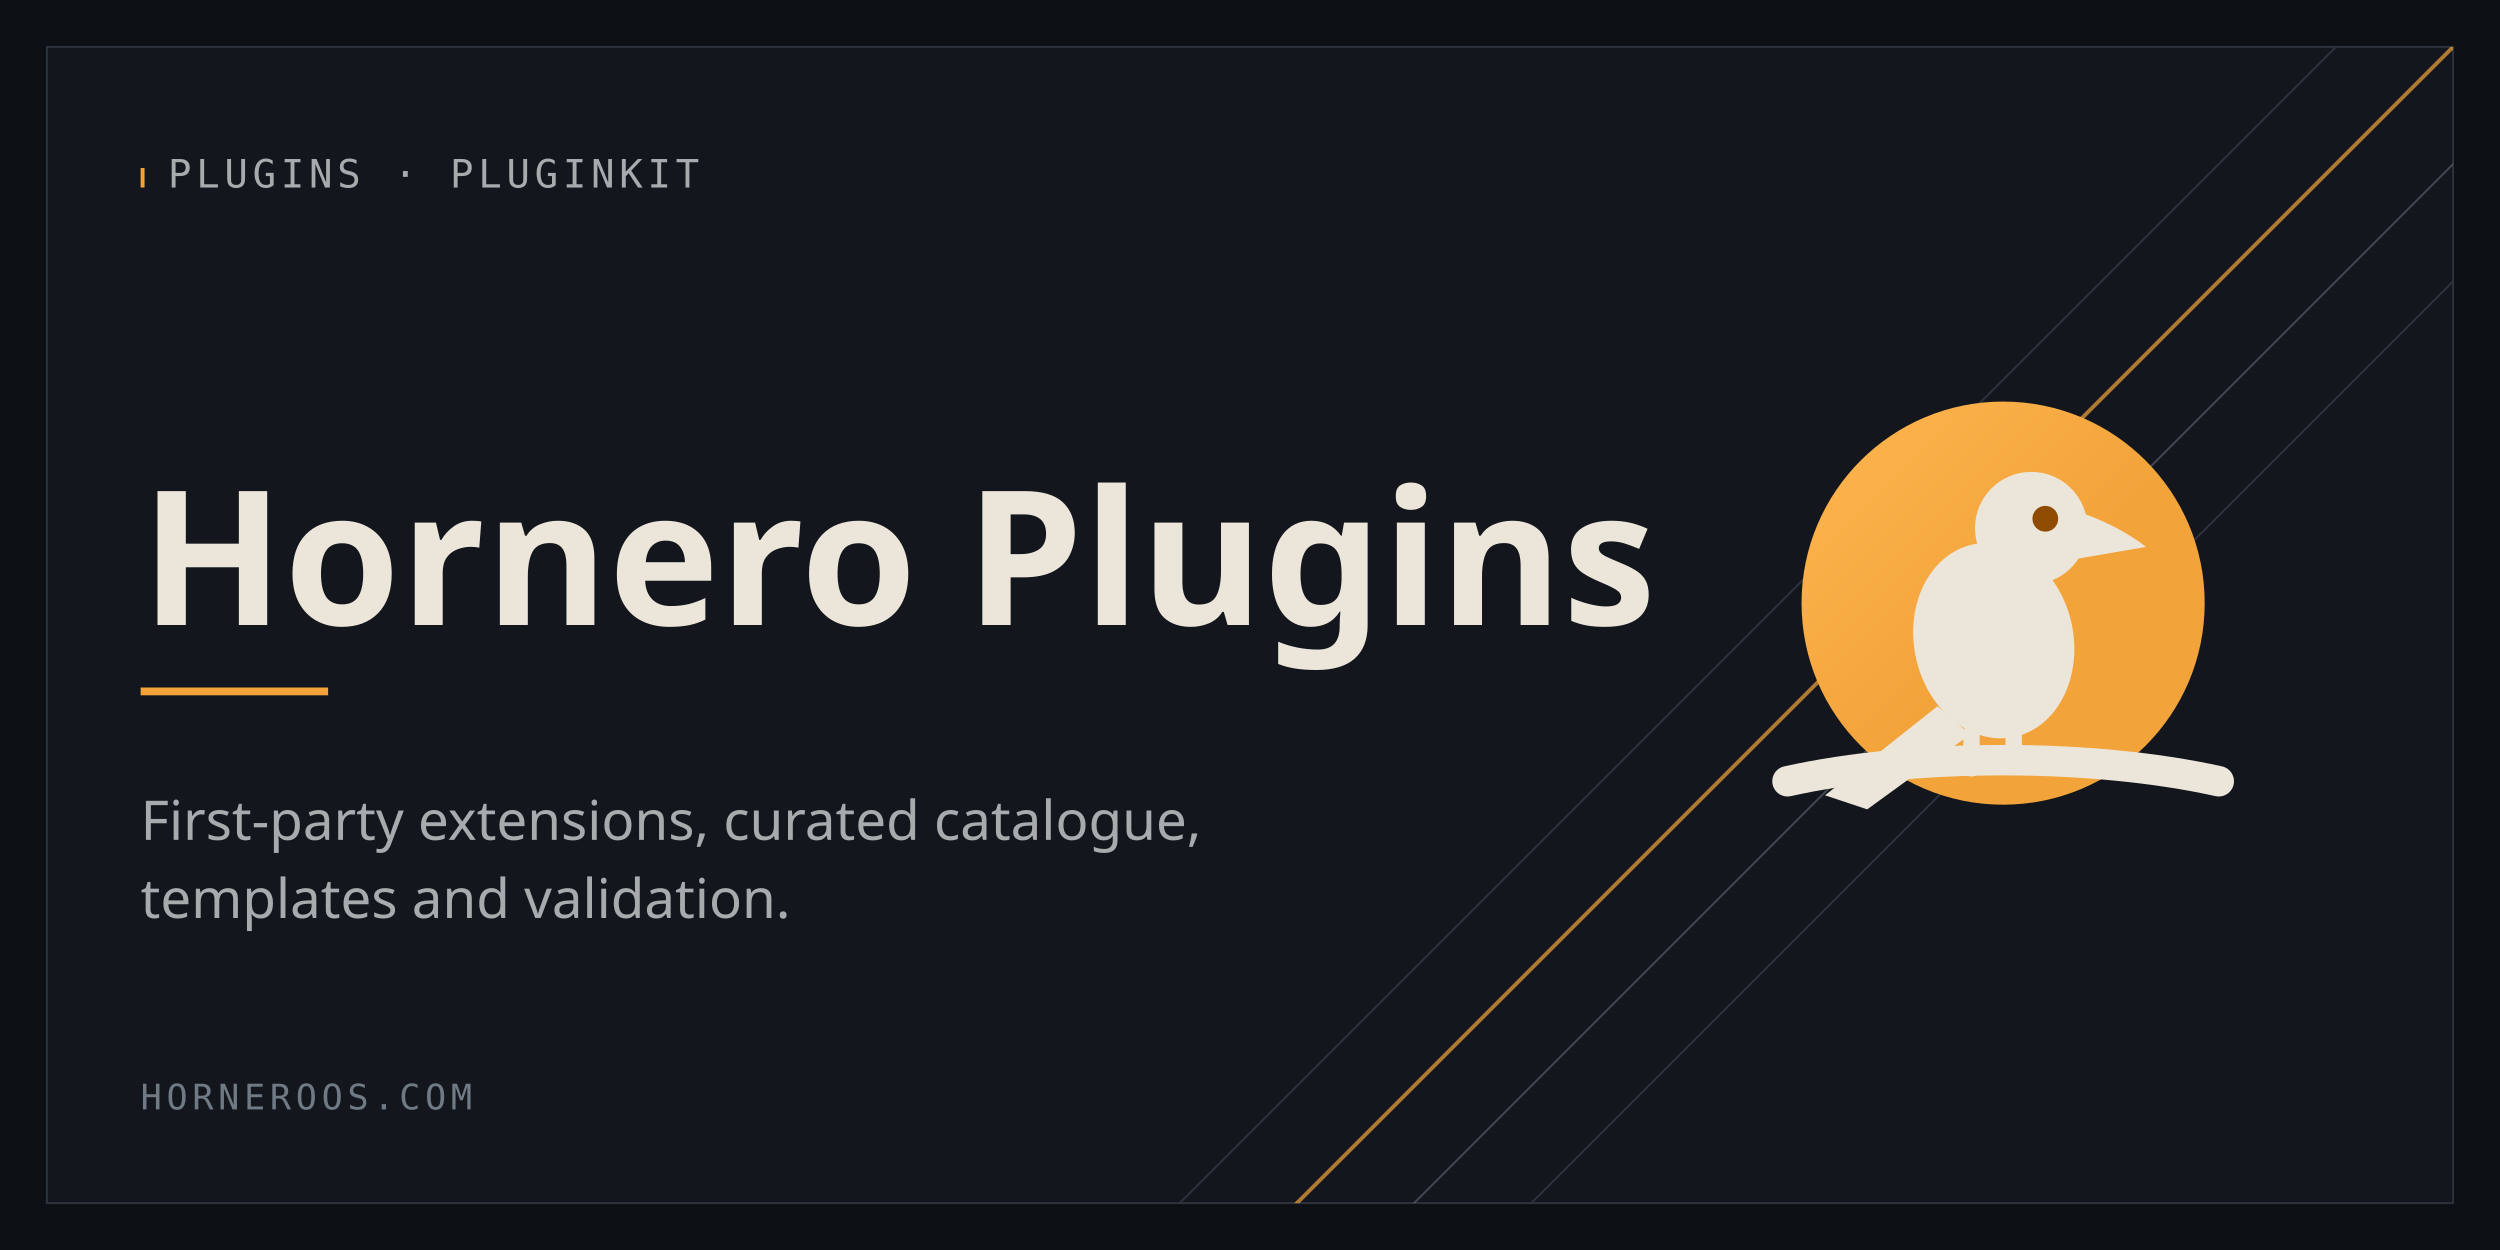
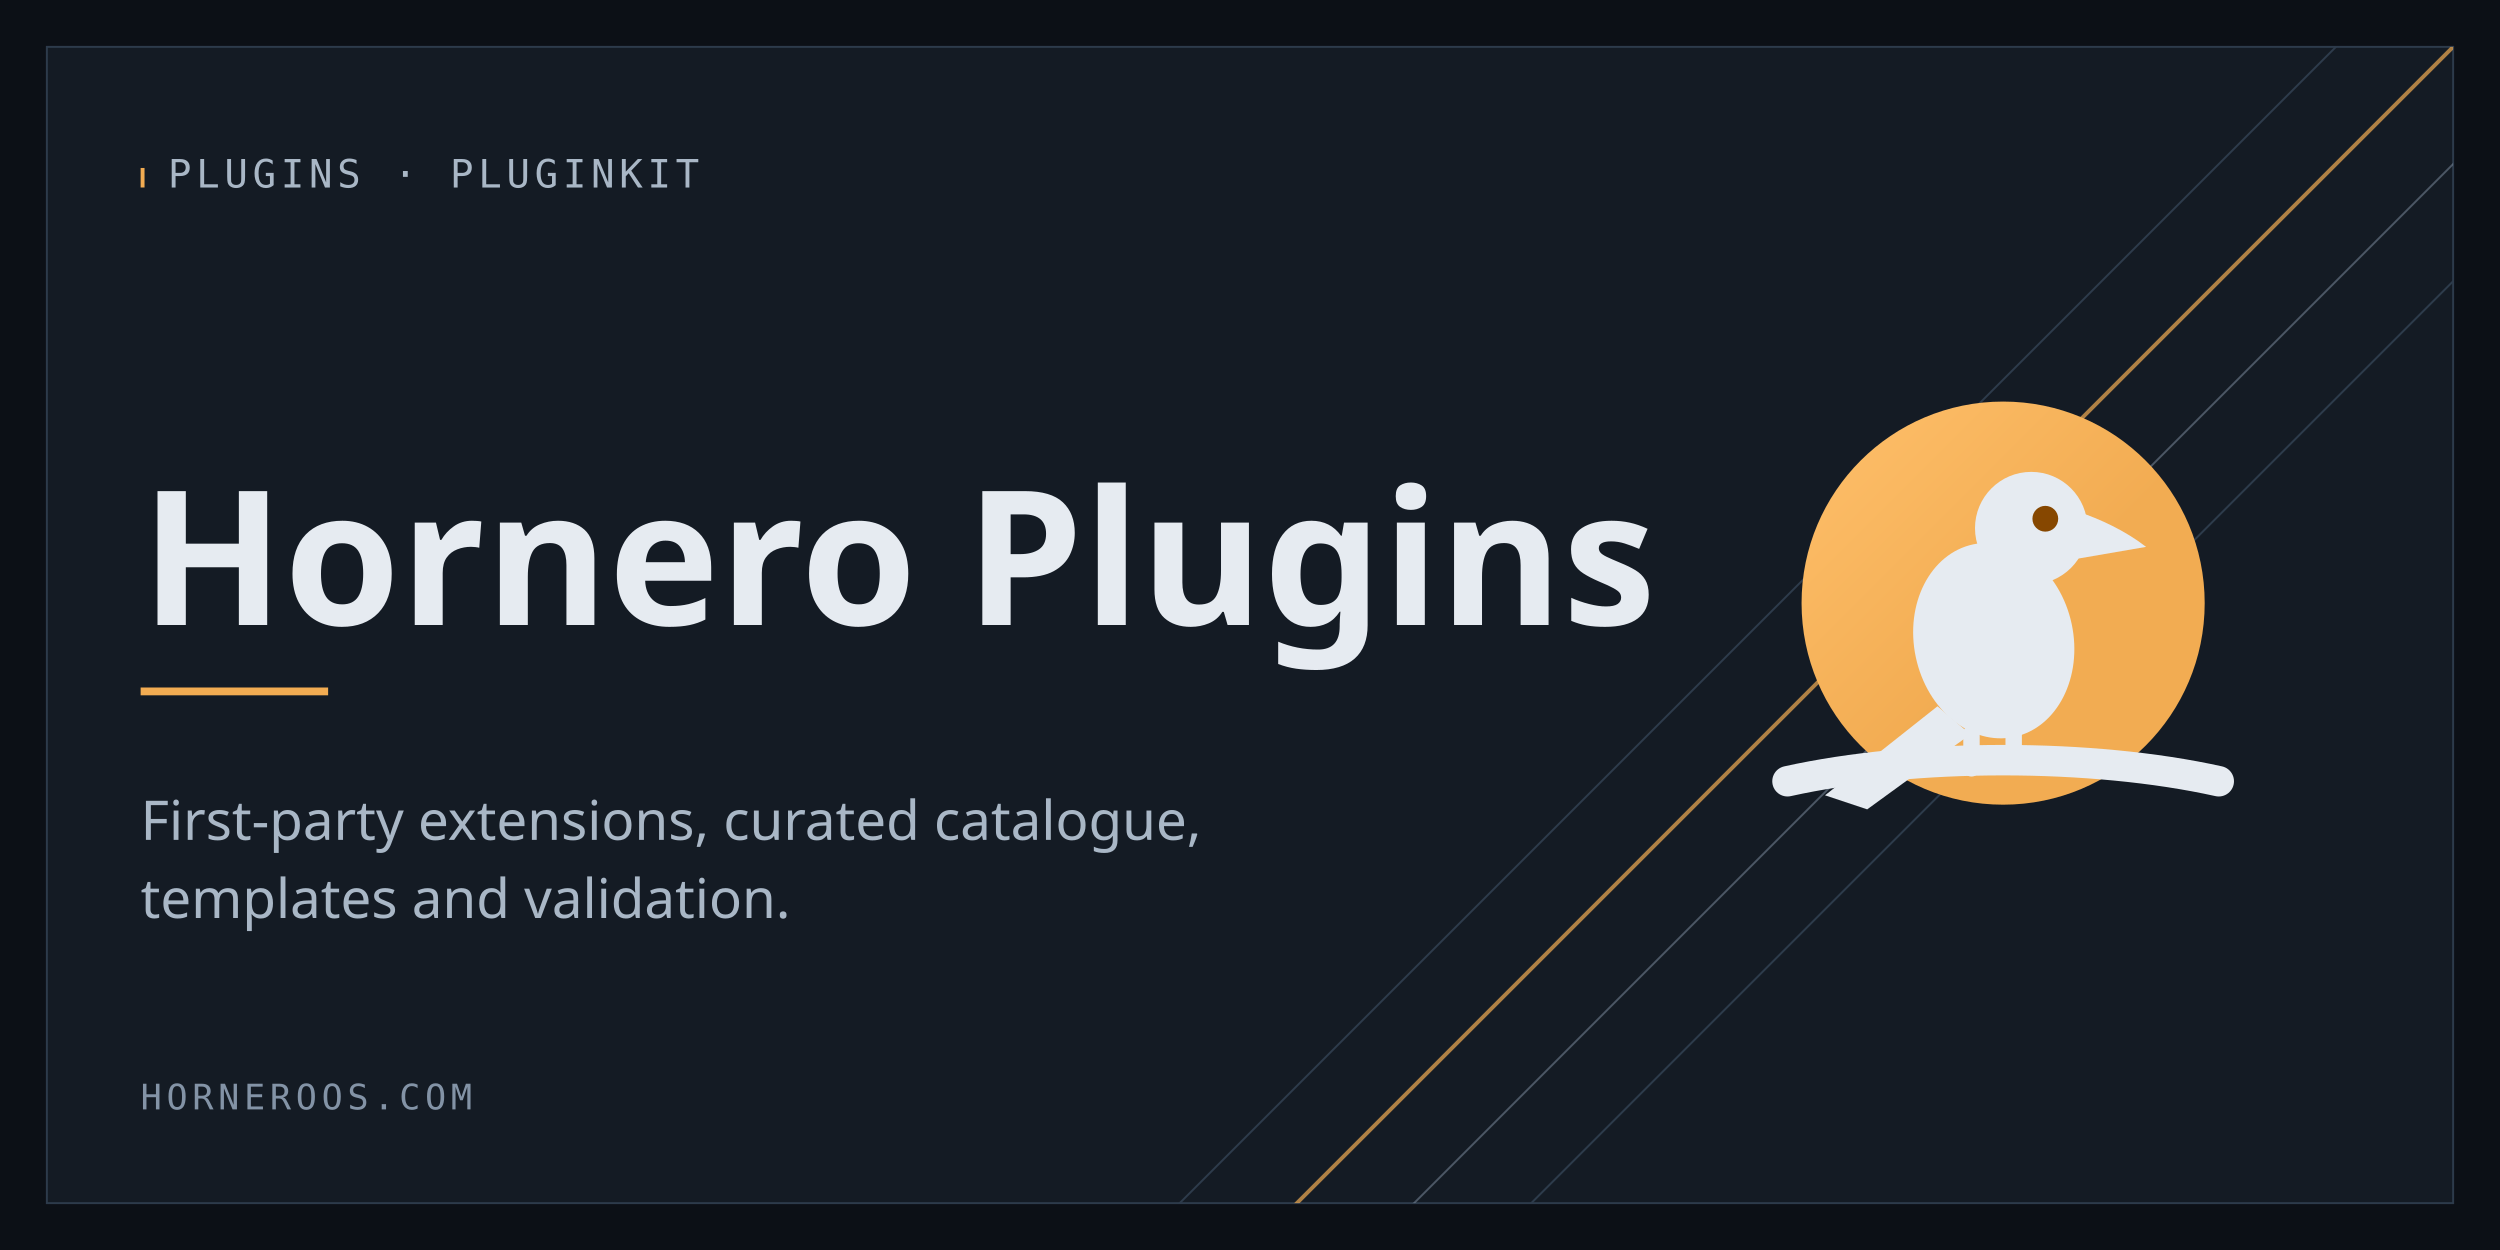
<svg xmlns="http://www.w3.org/2000/svg" width="1280" height="640" viewBox="0 0 1280 640" role="img" aria-label="Hornero Plugins social preview">
-   <rect width="1280" height="640" fill="#0C0F13" />
-   <rect x="24" y="24" width="1232" height="592" fill="#13171D" stroke="#2C333C" stroke-width="1" />
+   <rect width="1280" height="640" fill="#0C1016" />
+   <rect x="24" y="24" width="1232" height="592" fill="#141B24" stroke="#2D3B4B" stroke-width="1" />
  <clipPath id="frame">
    <rect x="24" y="24" width="1232" height="592" />
  </clipPath>
  <g clip-path="url(#frame)" fill="none">
-     <path d="M640,640 L1280,0" stroke="#F2A33A" stroke-width="2" opacity="0.7" />
-     <path d="M700,640 L1340,0" stroke="#707A85" stroke-width="1" opacity="0.5" />
-     <path d="M760,640 L1400,0" stroke="#2C333C" stroke-width="1" />
-     <path d="M580,640 L1220,0" stroke="#2C333C" stroke-width="1" />
+     <path d="M640,640 L1280,0" stroke="#F2AC52" stroke-width="2" opacity="0.7" />
+     <path d="M700,640 L1340,0" stroke="#8393A6" stroke-width="1" opacity="0.5" />
+     <path d="M760,640 L1400,0" stroke="#2D3B4B" stroke-width="1" />
+     <path d="M580,640 L1220,0" stroke="#2D3B4B" stroke-width="1" />
  </g>
  <g transform="translate(872,160) scale(1.2)">
    <defs>
      <linearGradient id="hornero-sun-dark" x1="0" y1="0" x2="1" y2="1">
-         <stop offset="0" stop-color="#FFB650" />
-         <stop offset="0.55" stop-color="#F2A33A" />
-         <stop offset="1" stop-color="#F2A33A" />
+         <stop offset="0" stop-color="#FFC06B" />
+         <stop offset="0.55" stop-color="#F2AC52" />
+         <stop offset="1" stop-color="#F2AC52" />
      </linearGradient>
    </defs>
    <circle cx="128" cy="124" r="86" fill="url(#hornero-sun-dark)" />
-     <g fill="#ECE6DA">
+     <g fill="#E6EBF1">
      <path d="M100,168 L52,206 L70,212 L114,180 Z" />
      <ellipse cx="124" cy="140" rx="34" ry="42" transform="rotate(-12 124 140)" />
      <circle cx="140" cy="92" r="24" />
      <path d="M160,85 C169,88 180,93 189,100 L160,105 Z" />
      <rect x="111" y="176" width="7" height="22" rx="3.5" />
      <rect x="129" y="174" width="7" height="23" rx="3.5" />
    </g>
-     <path d="M36,200 C90,188 166,188 220,200" fill="none" stroke="#ECE6DA" stroke-width="13" stroke-linecap="round" />
-     <circle cx="146" cy="88" r="5.5" fill="#8F4B00" />
+     <path d="M36,200 C90,188 166,188 220,200" fill="none" stroke="#E6EBF1" stroke-width="13" stroke-linecap="round" />
+     <circle cx="146" cy="88" r="5.5" fill="#864700" />
  </g>
-   <rect x="72" y="86" width="2" height="10" fill="#F2A33A" />
-   <text x="86" y="96" font-family="IBM Plex Mono, monospace" font-size="20" letter-spacing="2.4" fill="#A8ABAD">PLUGINS · PLUGINKIT</text>
-   <text x="72" y="320" font-family="IBM Plex Sans Condensed, sans-serif" font-size="96" font-weight="600" fill="#ECE6DA">Hornero Plugins</text>
-   <rect x="72" y="352" width="96" height="4" fill="#F2A33A" />
-   <text x="72" y="430" font-family="IBM Plex Sans, sans-serif" font-size="28" fill="#A8ABAD">First-party extensions, curated catalogue,</text>
-   <text x="72" y="470" font-family="IBM Plex Sans, sans-serif" font-size="28" fill="#A8ABAD">templates and validation.</text>
-   <text x="72" y="568" font-family="IBM Plex Mono, monospace" font-size="18" letter-spacing="2.4" fill="#707A85">HORNEROOS.COM</text>
+   <rect x="72" y="86" width="2" height="10" fill="#F2AC52" />
+   <text x="86" y="96" font-family="IBM Plex Mono, monospace" font-size="20" letter-spacing="2.4" fill="#A9B7C6">PLUGINS · PLUGINKIT</text>
+   <text x="72" y="320" font-family="IBM Plex Sans Condensed, sans-serif" font-size="96" font-weight="600" fill="#E6EBF1">Hornero Plugins</text>
+   <rect x="72" y="352" width="96" height="4" fill="#F2AC52" />
+   <text x="72" y="430" font-family="IBM Plex Sans, sans-serif" font-size="28" fill="#A9B7C6">First-party extensions, curated catalogue,</text>
+   <text x="72" y="470" font-family="IBM Plex Sans, sans-serif" font-size="28" fill="#A9B7C6">templates and validation.</text>
+   <text x="72" y="568" font-family="IBM Plex Mono, monospace" font-size="18" letter-spacing="2.4" fill="#8393A6">HORNEROOS.COM</text>
</svg>
